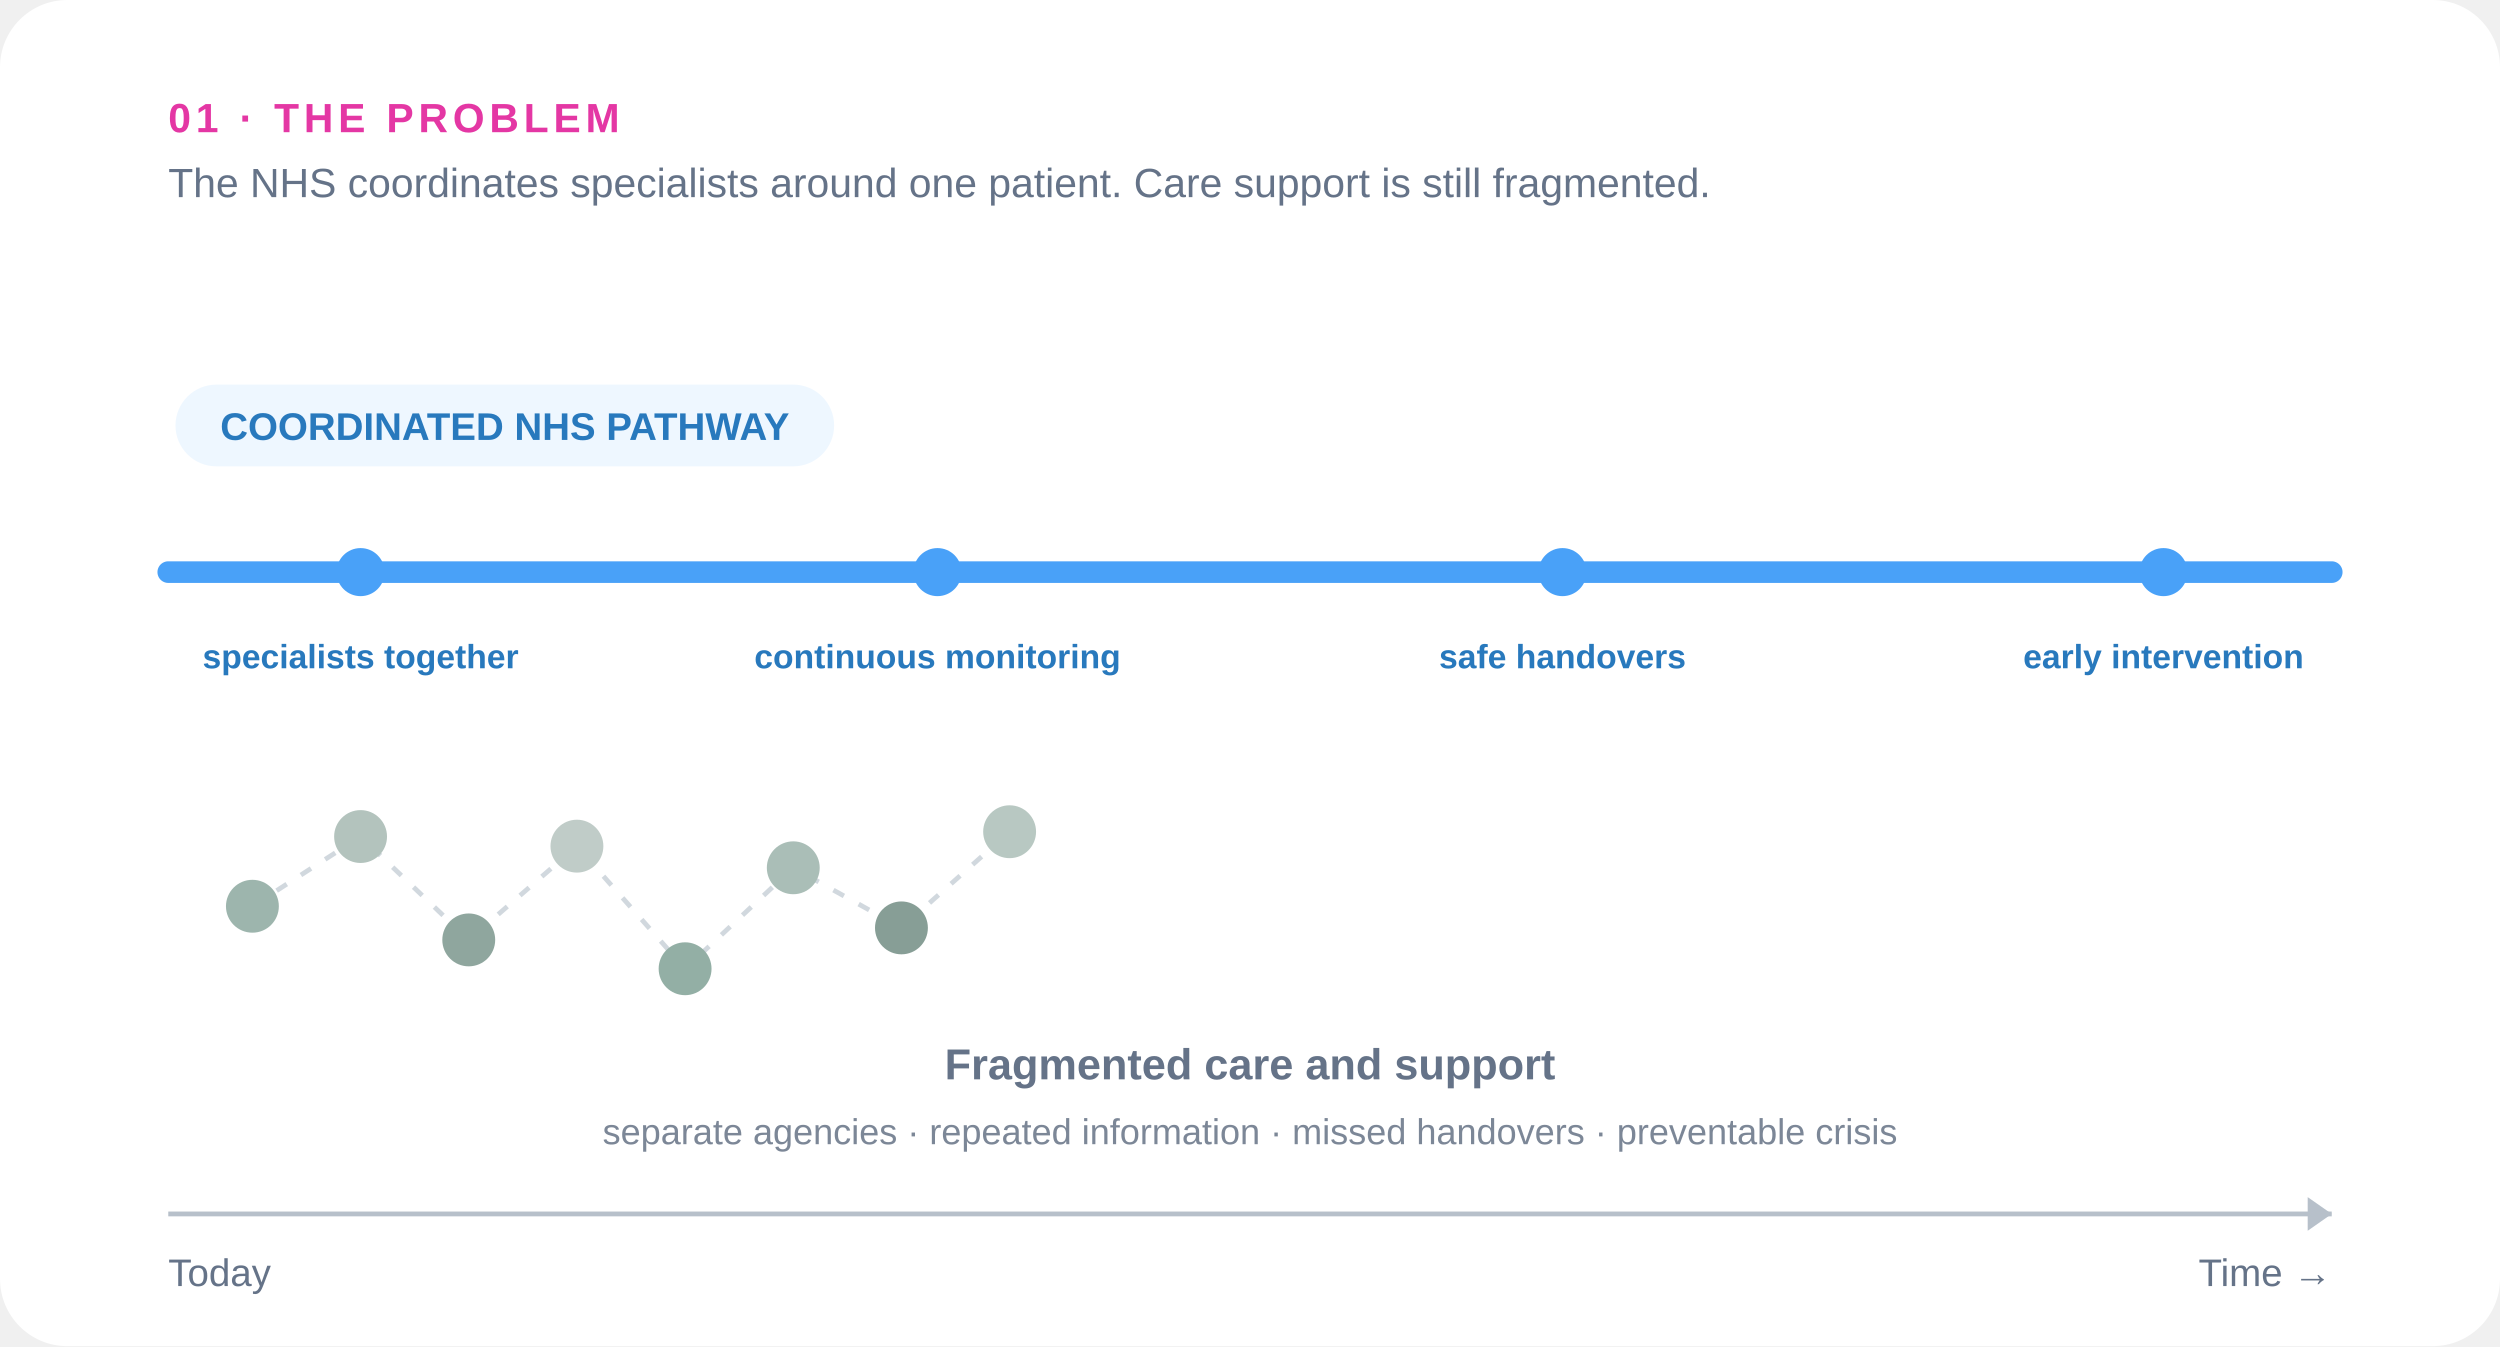
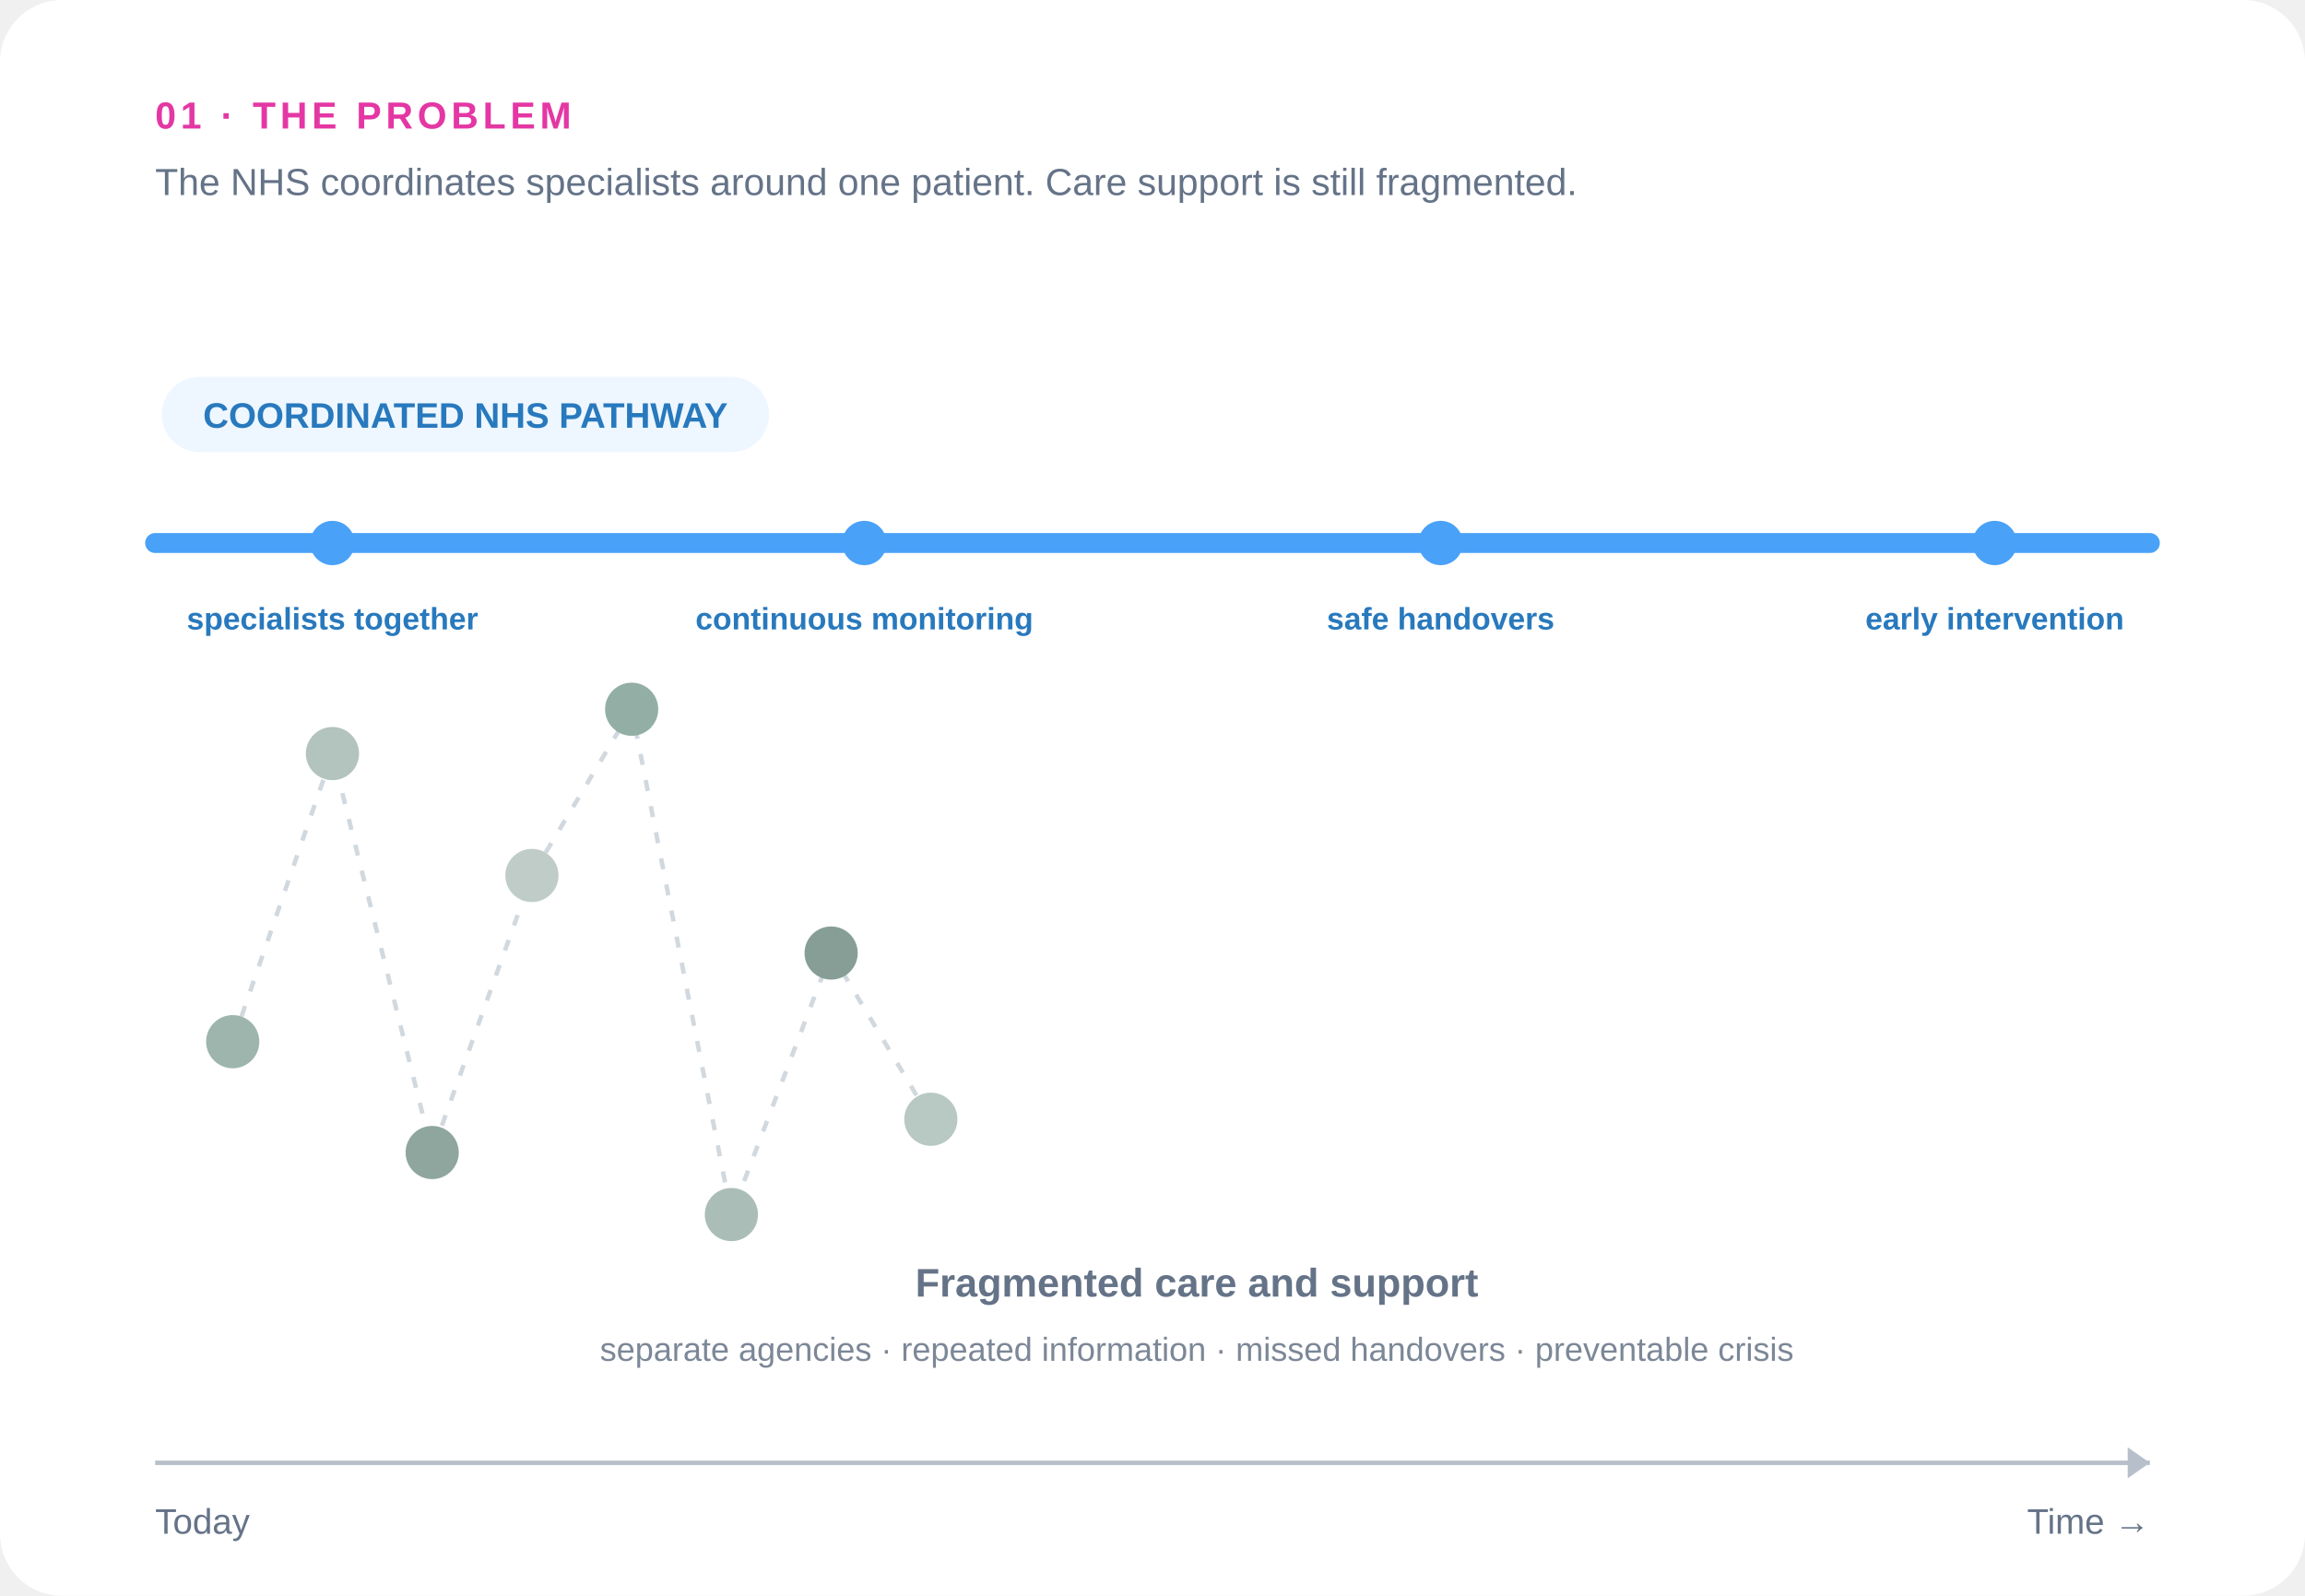
- <svg xmlns="http://www.w3.org/2000/svg" width="1040" height="560" viewBox="0 0 1040 560" role="img" aria-labelledby="problemTitle problemDesc">
-   <rect width="1040" height="560" rx="28" fill="#ffffff" />
+ <svg xmlns="http://www.w3.org/2000/svg" width="1040" height="720" viewBox="0 0 1040 720" role="img" aria-labelledby="problemTitle problemDesc">
+   <rect width="1040" height="720" rx="28" fill="#ffffff" />
  <g font-family="'Plus Jakarta Sans','Segoe UI',Arial,sans-serif">
-     <text x="70" y="55" fill="#e437a4" font-size="17" font-weight="800" letter-spacing="2">01 · THE PROBLEM</text>
-     <text x="70" y="82" fill="#657388" font-size="17">The NHS coordinates specialists around one patient. Care support is still fragmented.</text>
-     <path d="M70 238 H970" stroke="#49a1f8" stroke-width="9" fill="none" stroke-linecap="round" />
-     <rect x="73" y="160" width="274" height="34" rx="17" fill="#eef7ff" />
-     <text x="210" y="183" text-anchor="middle" fill="#2879bd" font-size="16" font-weight="800">COORDINATED NHS PATHWAY</text>
+     <text x="70" y="58" fill="#e437a4" font-size="17" font-weight="800" letter-spacing="2">01 · THE PROBLEM</text>
+     <text x="70" y="88" fill="#657388" font-size="17">The NHS coordinates specialists around one patient. Care support is still fragmented.</text>
+     <path d="M70 245 H970" stroke="#49a1f8" stroke-width="9" fill="none" stroke-linecap="round" />
+     <rect x="73" y="170" width="274" height="34" rx="17" fill="#eef7ff" />
+     <text x="210" y="193" text-anchor="middle" fill="#2879bd" font-size="16" font-weight="800">COORDINATED NHS PATHWAY</text>
    <g fill="#49a1f8">
-       <circle cx="150" cy="238" r="10" />
-       <circle cx="390" cy="238" r="10" />
-       <circle cx="650" cy="238" r="10" />
-       <circle cx="900" cy="238" r="10" />
+       <circle cx="150" cy="245" r="10" />
+       <circle cx="390" cy="245" r="10" />
+       <circle cx="650" cy="245" r="10" />
+       <circle cx="900" cy="245" r="10" />
    </g>
-     <text x="150" y="278" text-anchor="middle" fill="#2879bd" font-size="14" font-weight="700">specialists together</text>
-     <text x="390" y="278" text-anchor="middle" fill="#2879bd" font-size="14" font-weight="700">continuous monitoring</text>
-     <text x="650" y="278" text-anchor="middle" fill="#2879bd" font-size="14" font-weight="700">safe handovers</text>
-     <text x="900" y="278" text-anchor="middle" fill="#2879bd" font-size="14" font-weight="700">early intervention</text>
-     <path d="M105 377 L150 348 L195 391 L240 352 L285 403 L330 361 L375 386 L420 346" fill="none" stroke="#d1d8de" stroke-width="2" stroke-dasharray="5 7" />
+     <text x="150" y="284" text-anchor="middle" fill="#2879bd" font-size="14" font-weight="700">specialists together</text>
+     <text x="390" y="284" text-anchor="middle" fill="#2879bd" font-size="14" font-weight="700">continuous monitoring</text>
+     <text x="650" y="284" text-anchor="middle" fill="#2879bd" font-size="14" font-weight="700">safe handovers</text>
+     <text x="900" y="284" text-anchor="middle" fill="#2879bd" font-size="14" font-weight="700">early intervention</text>
+     <path d="M105 470 L150 340 L195 520 L240 395 L285 320 L330 548 L375 430 L420 505" fill="none" stroke="#d1d8de" stroke-width="2" stroke-dasharray="5 7" />
    <g>
-       <circle cx="105" cy="377" r="11" fill="#9db5ad" />
-       <circle cx="150" cy="348" r="11" fill="#b3c3bd" />
-       <circle cx="195" cy="391" r="11" fill="#8fa69e" />
-       <circle cx="240" cy="352" r="11" fill="#c0ccc8" />
-       <circle cx="285" cy="403" r="11" fill="#93afa5" />
-       <circle cx="330" cy="361" r="11" fill="#aabeb7" />
-       <circle cx="375" cy="386" r="11" fill="#879e96" />
-       <circle cx="420" cy="346" r="11" fill="#b8c8c2" />
+       <circle cx="105" cy="470" r="12" fill="#9db5ad" />
+       <circle cx="150" cy="340" r="12" fill="#b3c3bd" />
+       <circle cx="195" cy="520" r="12" fill="#8fa69e" />
+       <circle cx="240" cy="395" r="12" fill="#c0ccc8" />
+       <circle cx="285" cy="320" r="12" fill="#93afa5" />
+       <circle cx="330" cy="548" r="12" fill="#aabeb7" />
+       <circle cx="375" cy="430" r="12" fill="#879e96" />
+       <circle cx="420" cy="505" r="12" fill="#b8c8c2" />
    </g>
-     <text x="520" y="449" text-anchor="middle" fill="#657388" font-size="18" font-weight="700">Fragmented care and support</text>
-     <text x="520" y="476" text-anchor="middle" fill="#7c8797" font-size="15">separate agencies · repeated information · missed handovers · preventable crisis</text>
-     <path d="M70 505 H970" stroke="#b7c0ca" stroke-width="2" />
-     <path d="M970 505 l-10 -7 v14 z" fill="#b7c0ca" />
-     <text x="70" y="535" fill="#657388" font-size="16">Today</text>
-     <text x="970" y="535" text-anchor="end" fill="#657388" font-size="16">Time →</text>
+     <text x="540" y="585" text-anchor="middle" fill="#657388" font-size="18" font-weight="700">Fragmented care and support</text>
+     <text x="540" y="614" text-anchor="middle" fill="#7c8797" font-size="15">separate agencies · repeated information · missed handovers · preventable crisis</text>
+     <path d="M70 660 H970" stroke="#b7c0ca" stroke-width="2" />
+     <path d="M970 660 l-10 -7 v14 z" fill="#b7c0ca" />
+     <text x="70" y="692" fill="#657388" font-size="16">Today</text>
+     <text x="970" y="692" text-anchor="end" fill="#657388" font-size="16">Time →</text>
  </g>
</svg>
